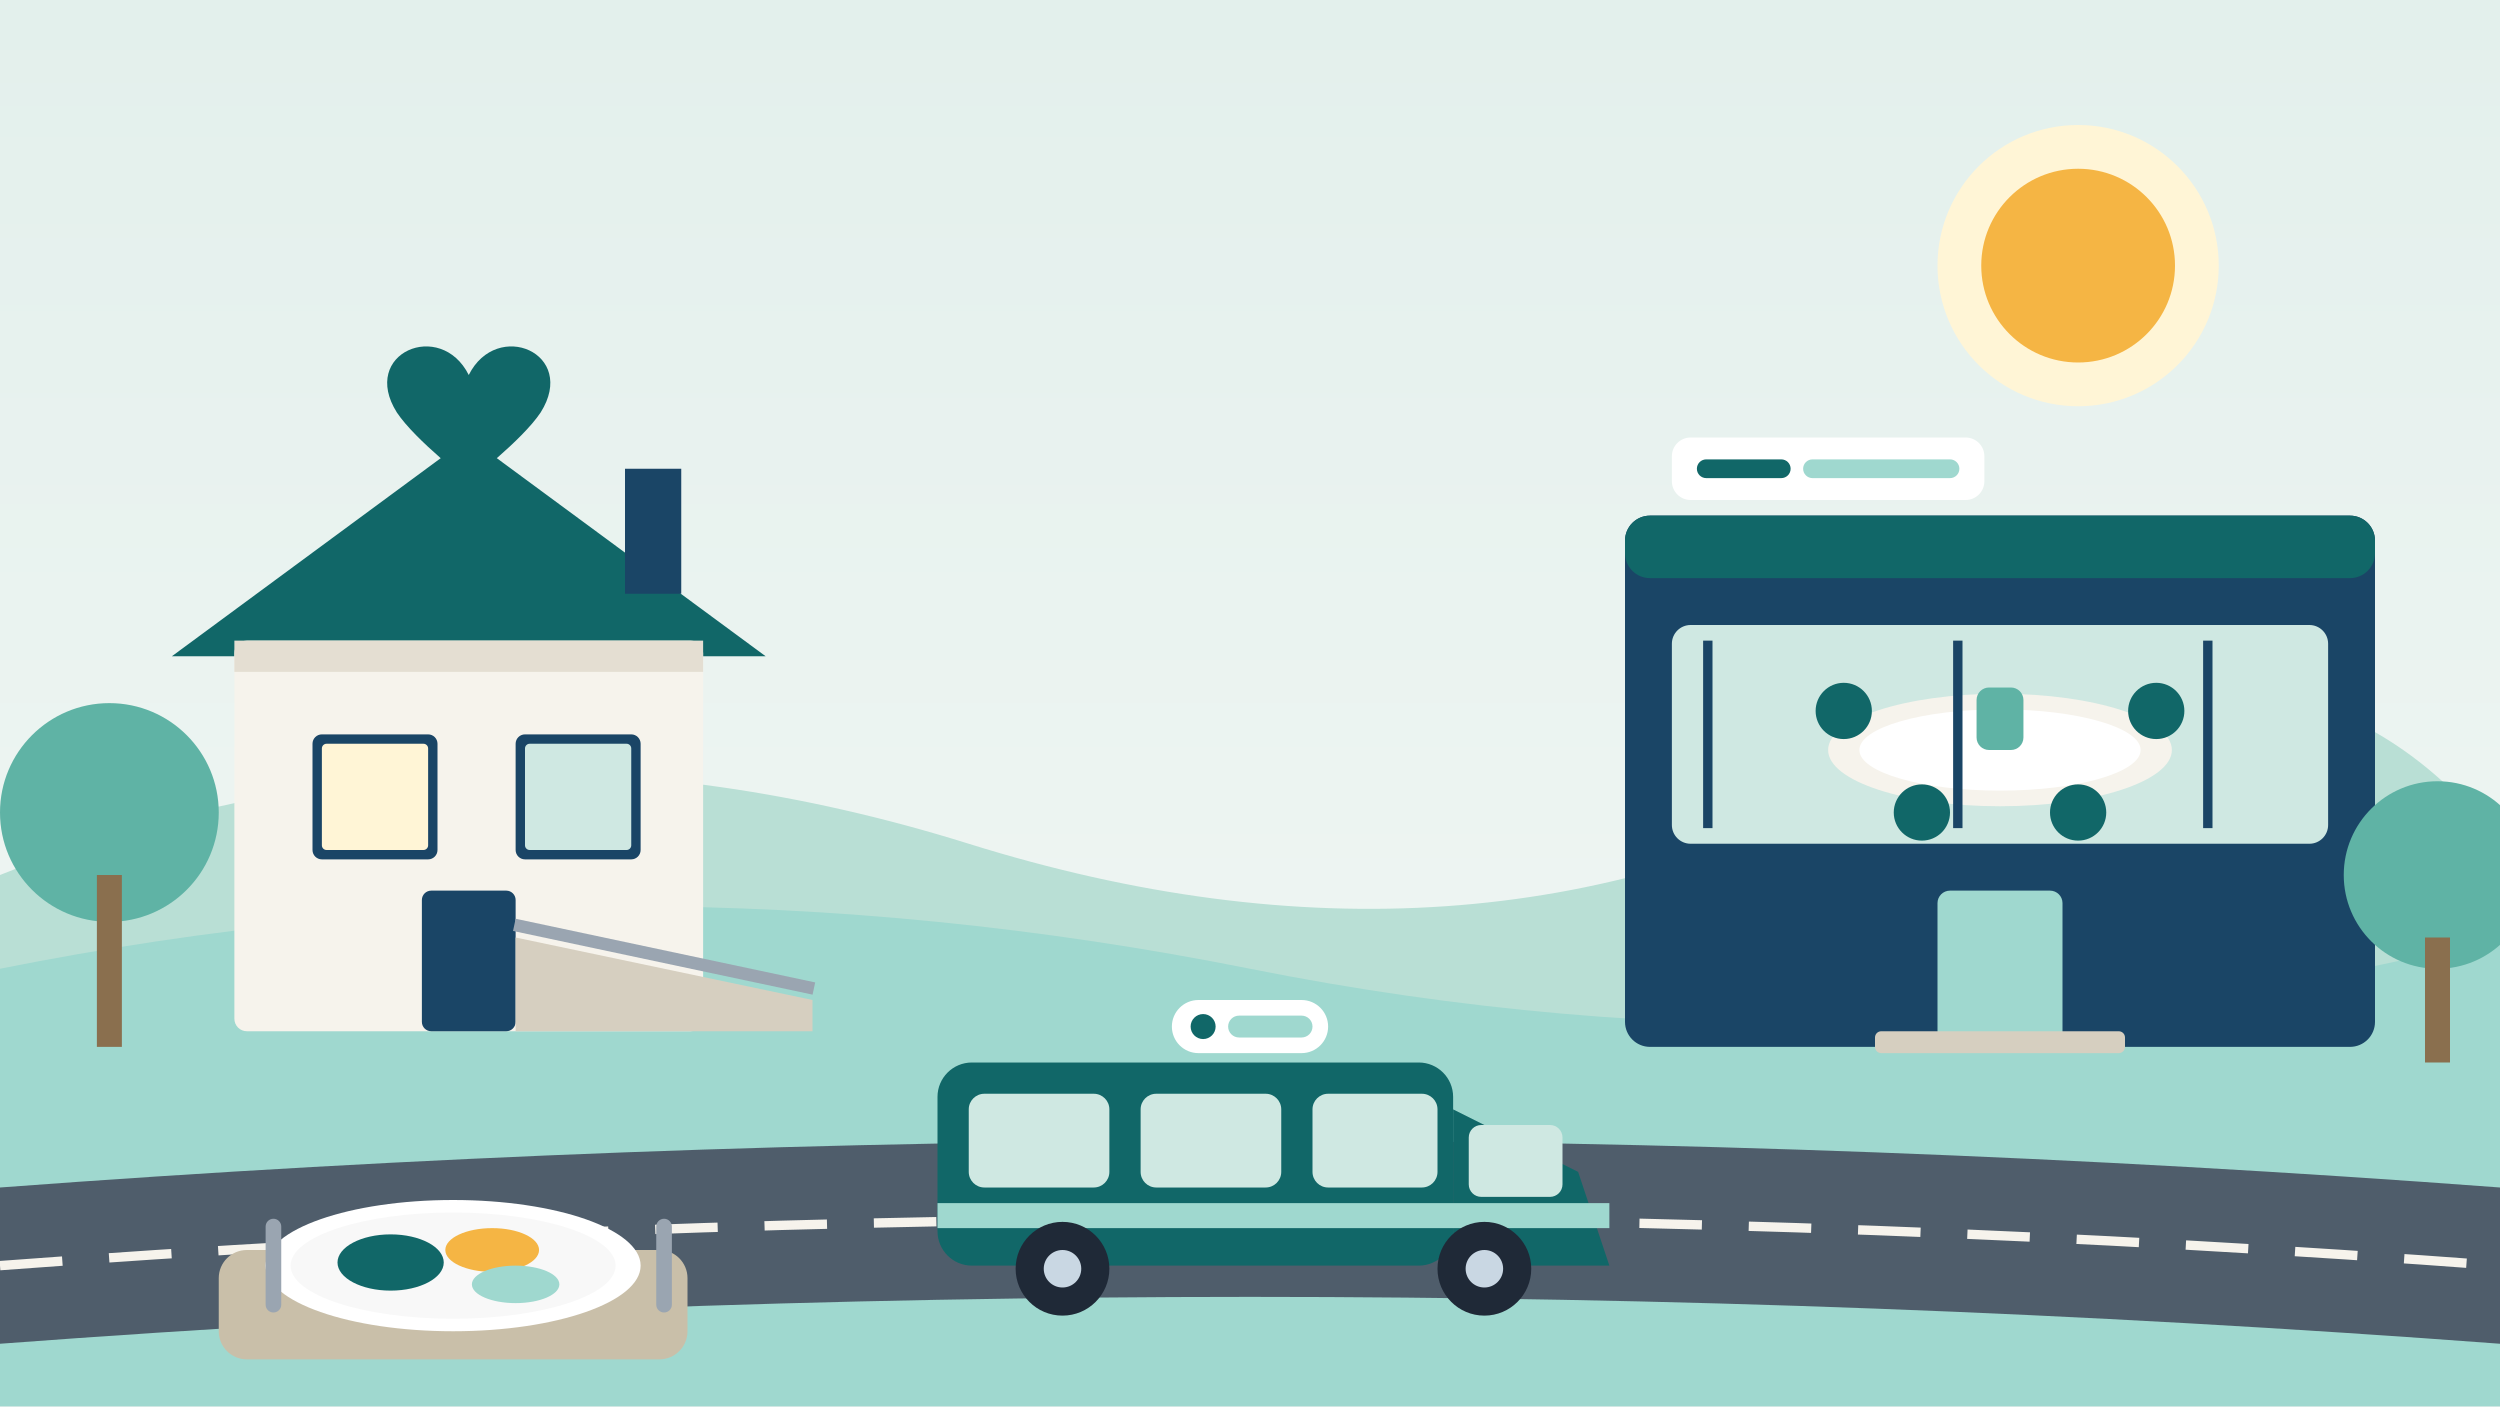
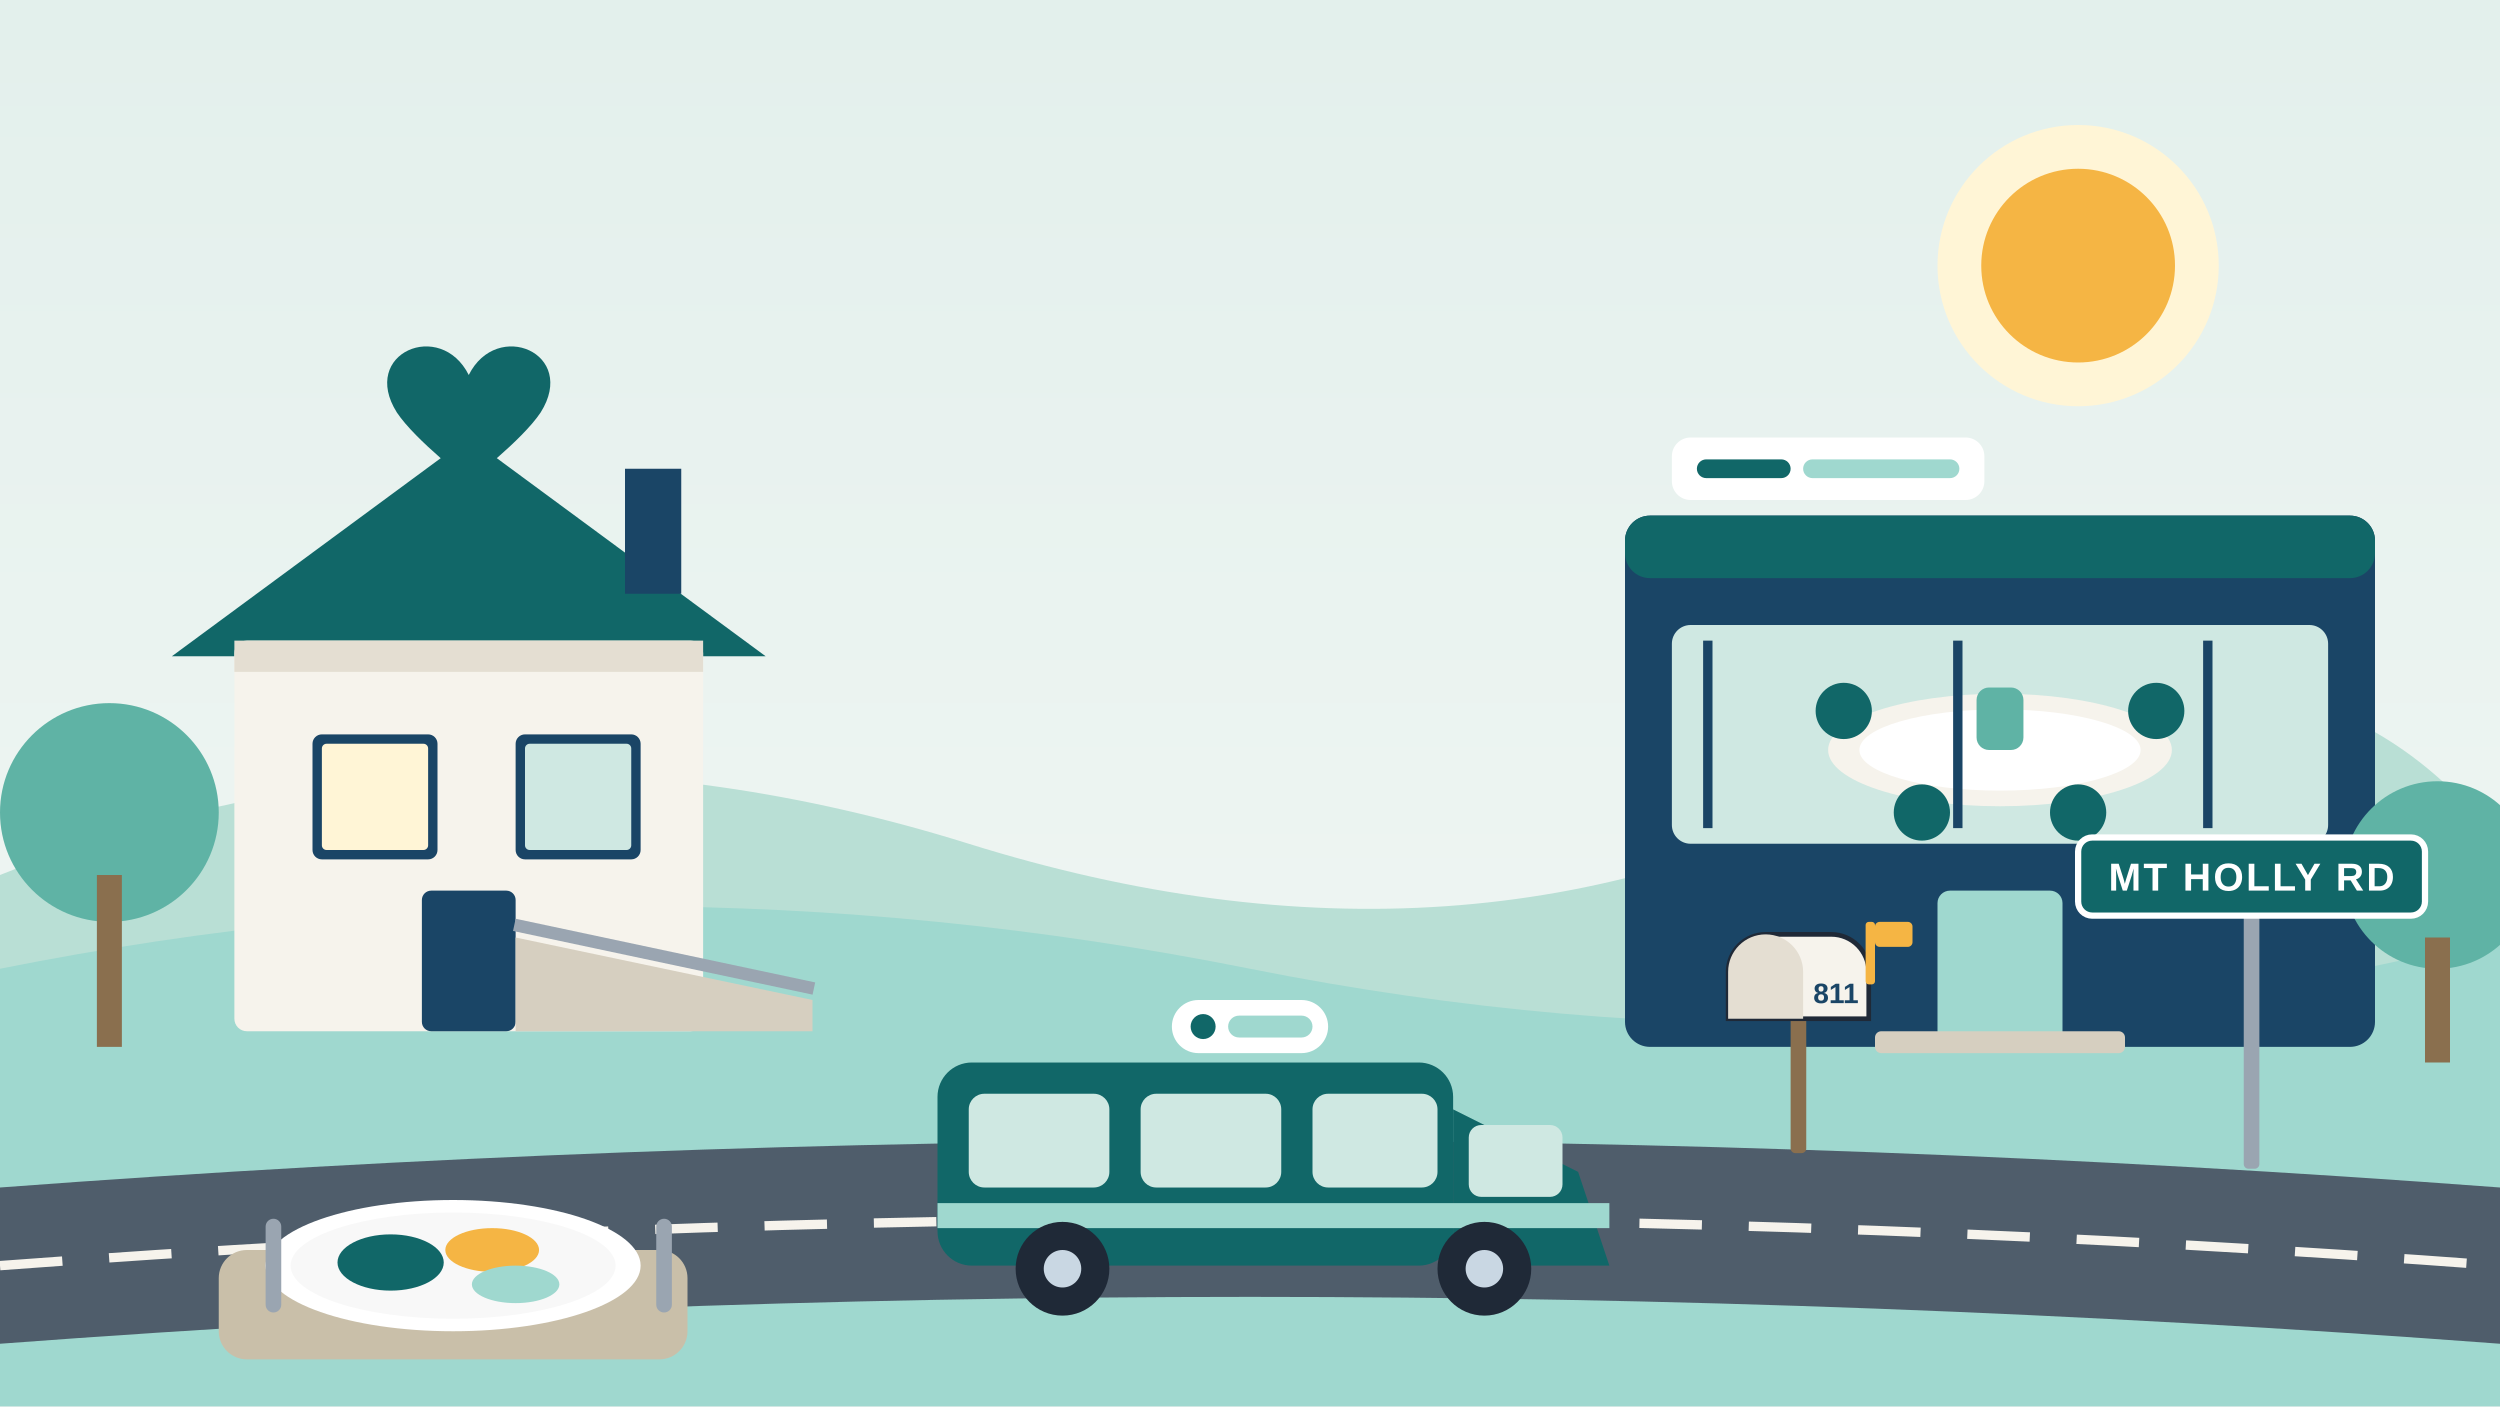
<svg xmlns="http://www.w3.org/2000/svg" viewBox="0 0 1600 900" width="1600" height="900">
  <defs>
    <linearGradient id="sky" x1="0" y1="0" x2="0" y2="1">
      <stop offset="0" stop-color="#e3f0ec" />
      <stop offset="1" stop-color="#f3f7f5" />
    </linearGradient>
  </defs>
  <rect width="1600" height="900" fill="url(#sky)" />
  <circle cx="1330" cy="170" r="90" fill="#fff5d6" />
  <circle cx="1330" cy="170" r="62" fill="#f5b544" />
  <path d="M0 560 Q 300 440 620 540 T 1200 500 T 1600 540 L 1600 900 L 0 900 Z" fill="#b9dfd5" />
  <path d="M0 620 Q 400 540 800 620 T 1600 600 L 1600 900 L 0 900 Z" fill="#9fd8cf" />
  <path d="M0 760 Q 800 700 1600 760 L 1600 860 Q 800 800 0 860 Z" fill="#4f5d6b" />
  <path d="M0 810 Q 800 750 1600 810" stroke="#f6f3ec" stroke-width="6" stroke-dasharray="40 30" fill="none" />
  <g>
    <path d="M110 420 L 300 280 L 490 420 Z" fill="#116768" />
    <rect x="150" y="410" width="300" height="250" rx="8" fill="#f6f3ec" />
    <rect x="150" y="410" width="300" height="20" fill="#e4ded2" />
    <rect x="200" y="470" width="80" height="80" rx="6" fill="#1a4566" />
    <rect x="206" y="476" width="68" height="68" rx="3" fill="#fff5d6" />
    <rect x="330" y="470" width="80" height="80" rx="6" fill="#1a4566" />
    <rect x="336" y="476" width="68" height="68" rx="3" fill="#cfe8e2" />
    <rect x="270" y="570" width="60" height="90" rx="6" fill="#1a4566" />
    <path d="M330 660 L 520 660 L 520 640 L 330 600 Z" fill="#d6cfc0" />
    <rect x="330" y="588" width="196" height="8" fill="#9aa5b1" transform="rotate(12 330 588)" />
    <rect x="400" y="300" width="36" height="80" fill="#1a4566" />
    <circle cx="70" cy="520" r="70" fill="#5fb3a5" />
    <rect x="62" y="560" width="16" height="110" fill="#8a6f4e" />
    <path d="M300 240 c -18 -36 -70 -14 -46 24 c 12 18 46 44 46 44 c 0 0 34 -26 46 -44 c 24 -38 -28 -60 -46 -24 z" fill="#116768" />
  </g>
  <g transform="translate(600 640)">
    <rect x="0" y="40" width="330" height="130" rx="22" fill="#116768" />
    <path d="M330 170 L 330 70 L 410 110 L 430 170 Z" fill="#116768" />
    <rect x="20" y="60" width="90" height="60" rx="10" fill="#cfe8e2" />
    <rect x="130" y="60" width="90" height="60" rx="10" fill="#cfe8e2" />
    <rect x="240" y="60" width="80" height="60" rx="10" fill="#cfe8e2" />
    <rect x="340" y="80" width="60" height="46" rx="8" fill="#cfe8e2" />
    <rect x="0" y="130" width="430" height="16" fill="#9fd8cf" />
    <circle cx="80" cy="172" r="30" fill="#1f2937" />
    <circle cx="80" cy="172" r="12" fill="#c9d7e3" />
    <circle cx="350" cy="172" r="30" fill="#1f2937" />
    <circle cx="350" cy="172" r="12" fill="#c9d7e3" />
    <circle cx="300" cy="90" r="0" fill="none" />
    <rect x="150" y="0" width="100" height="34" rx="17" fill="#ffffff" />
    <circle cx="170" cy="17" r="8" fill="#116768" />
    <rect x="186" y="10" width="54" height="14" rx="7" fill="#9fd8cf" />
  </g>
  <g>
    <rect x="1040" y="330" width="480" height="340" rx="16" fill="#1a4566" />
    <rect x="1040" y="330" width="480" height="40" rx="16" fill="#116768" />
    <rect x="1070" y="400" width="420" height="140" rx="12" fill="#cfe8e2" />
    <ellipse cx="1280" cy="480" rx="110" ry="36" fill="#f6f3ec" />
    <ellipse cx="1280" cy="480" rx="90" ry="26" fill="#ffffff" />
    <rect x="1265" y="440" width="30" height="40" rx="8" fill="#5fb3a5" />
    <circle cx="1180" cy="455" r="18" fill="#116768" />
    <circle cx="1380" cy="455" r="18" fill="#116768" />
    <circle cx="1230" cy="520" r="18" fill="#116768" />
    <circle cx="1330" cy="520" r="18" fill="#116768" />
    <rect x="1090" y="410" width="6" height="120" fill="#1a4566" />
    <rect x="1250" y="410" width="6" height="120" fill="#1a4566" />
    <rect x="1410" y="410" width="6" height="120" fill="#1a4566" />
    <rect x="1240" y="570" width="80" height="100" rx="8" fill="#9fd8cf" />
    <rect x="1200" y="660" width="160" height="14" rx="4" fill="#d6cfc0" />
    <rect x="1070" y="280" width="200" height="40" rx="12" fill="#ffffff" />
    <rect x="1086" y="294" width="60" height="12" rx="6" fill="#116768" />
    <rect x="1154" y="294" width="100" height="12" rx="6" fill="#9fd8cf" />
    <circle cx="1560" cy="560" r="60" fill="#5fb3a5" />
    <rect x="1552" y="600" width="16" height="80" fill="#8a6f4e" />
  </g>
+   <g>
+     <rect x="1436" y="556" width="10" height="192" rx="3" fill="#9aa5b1" />
+     <rect x="1330" y="536" width="222" height="50" rx="9" fill="#116768" stroke="#ffffff" stroke-width="4" />
+     <text x="1441" y="570" text-anchor="middle" font-family="Arial, Helvetica, sans-serif" font-weight="700" font-size="25" letter-spacing="1.5" fill="#ffffff">MT HOLLY RD</text>
+     <rect x="1146" y="648" width="10" height="90" rx="3" fill="#8a6f4e" />
+     <path d="M1106 652 L 1106 622 A 24 24 0 0 1 1130 598 L 1172 598 A 24 24 0 0 1 1196 622 L 1196 652 Z" fill="#f6f3ec" stroke="#1f2937" stroke-width="3" />
+     <path d="M1106 622 A 24 24 0 0 1 1154 622 L 1154 652 L 1106 652 Z" fill="#e4ded2" />
+     <rect x="1194" y="590" width="6" height="40" rx="2" fill="#f5b544" />
+     <rect x="1200" y="590" width="24" height="16" rx="3" fill="#f5b544" />
+     <text x="1175" y="642" text-anchor="middle" font-family="Arial, Helvetica, sans-serif" font-weight="700" font-size="18" fill="#1a4566">811</text>
+   </g>
  <g transform="translate(140 760)">
    <rect x="0" y="40" width="300" height="70" rx="18" fill="#c9bfa9" />
    <ellipse cx="150" cy="50" rx="120" ry="42" fill="#ffffff" />
    <ellipse cx="150" cy="50" rx="104" ry="34" fill="#f8f8f8" />
    <ellipse cx="110" cy="48" rx="34" ry="18" fill="#116768" />
    <ellipse cx="175" cy="40" rx="30" ry="14" fill="#f5b544" />
    <ellipse cx="190" cy="62" rx="28" ry="12" fill="#9fd8cf" />
    <rect x="280" y="20" width="10" height="60" rx="5" fill="#9aa5b1" />
    <rect x="30" y="20" width="10" height="60" rx="5" fill="#9aa5b1" />
  </g>
</svg>
